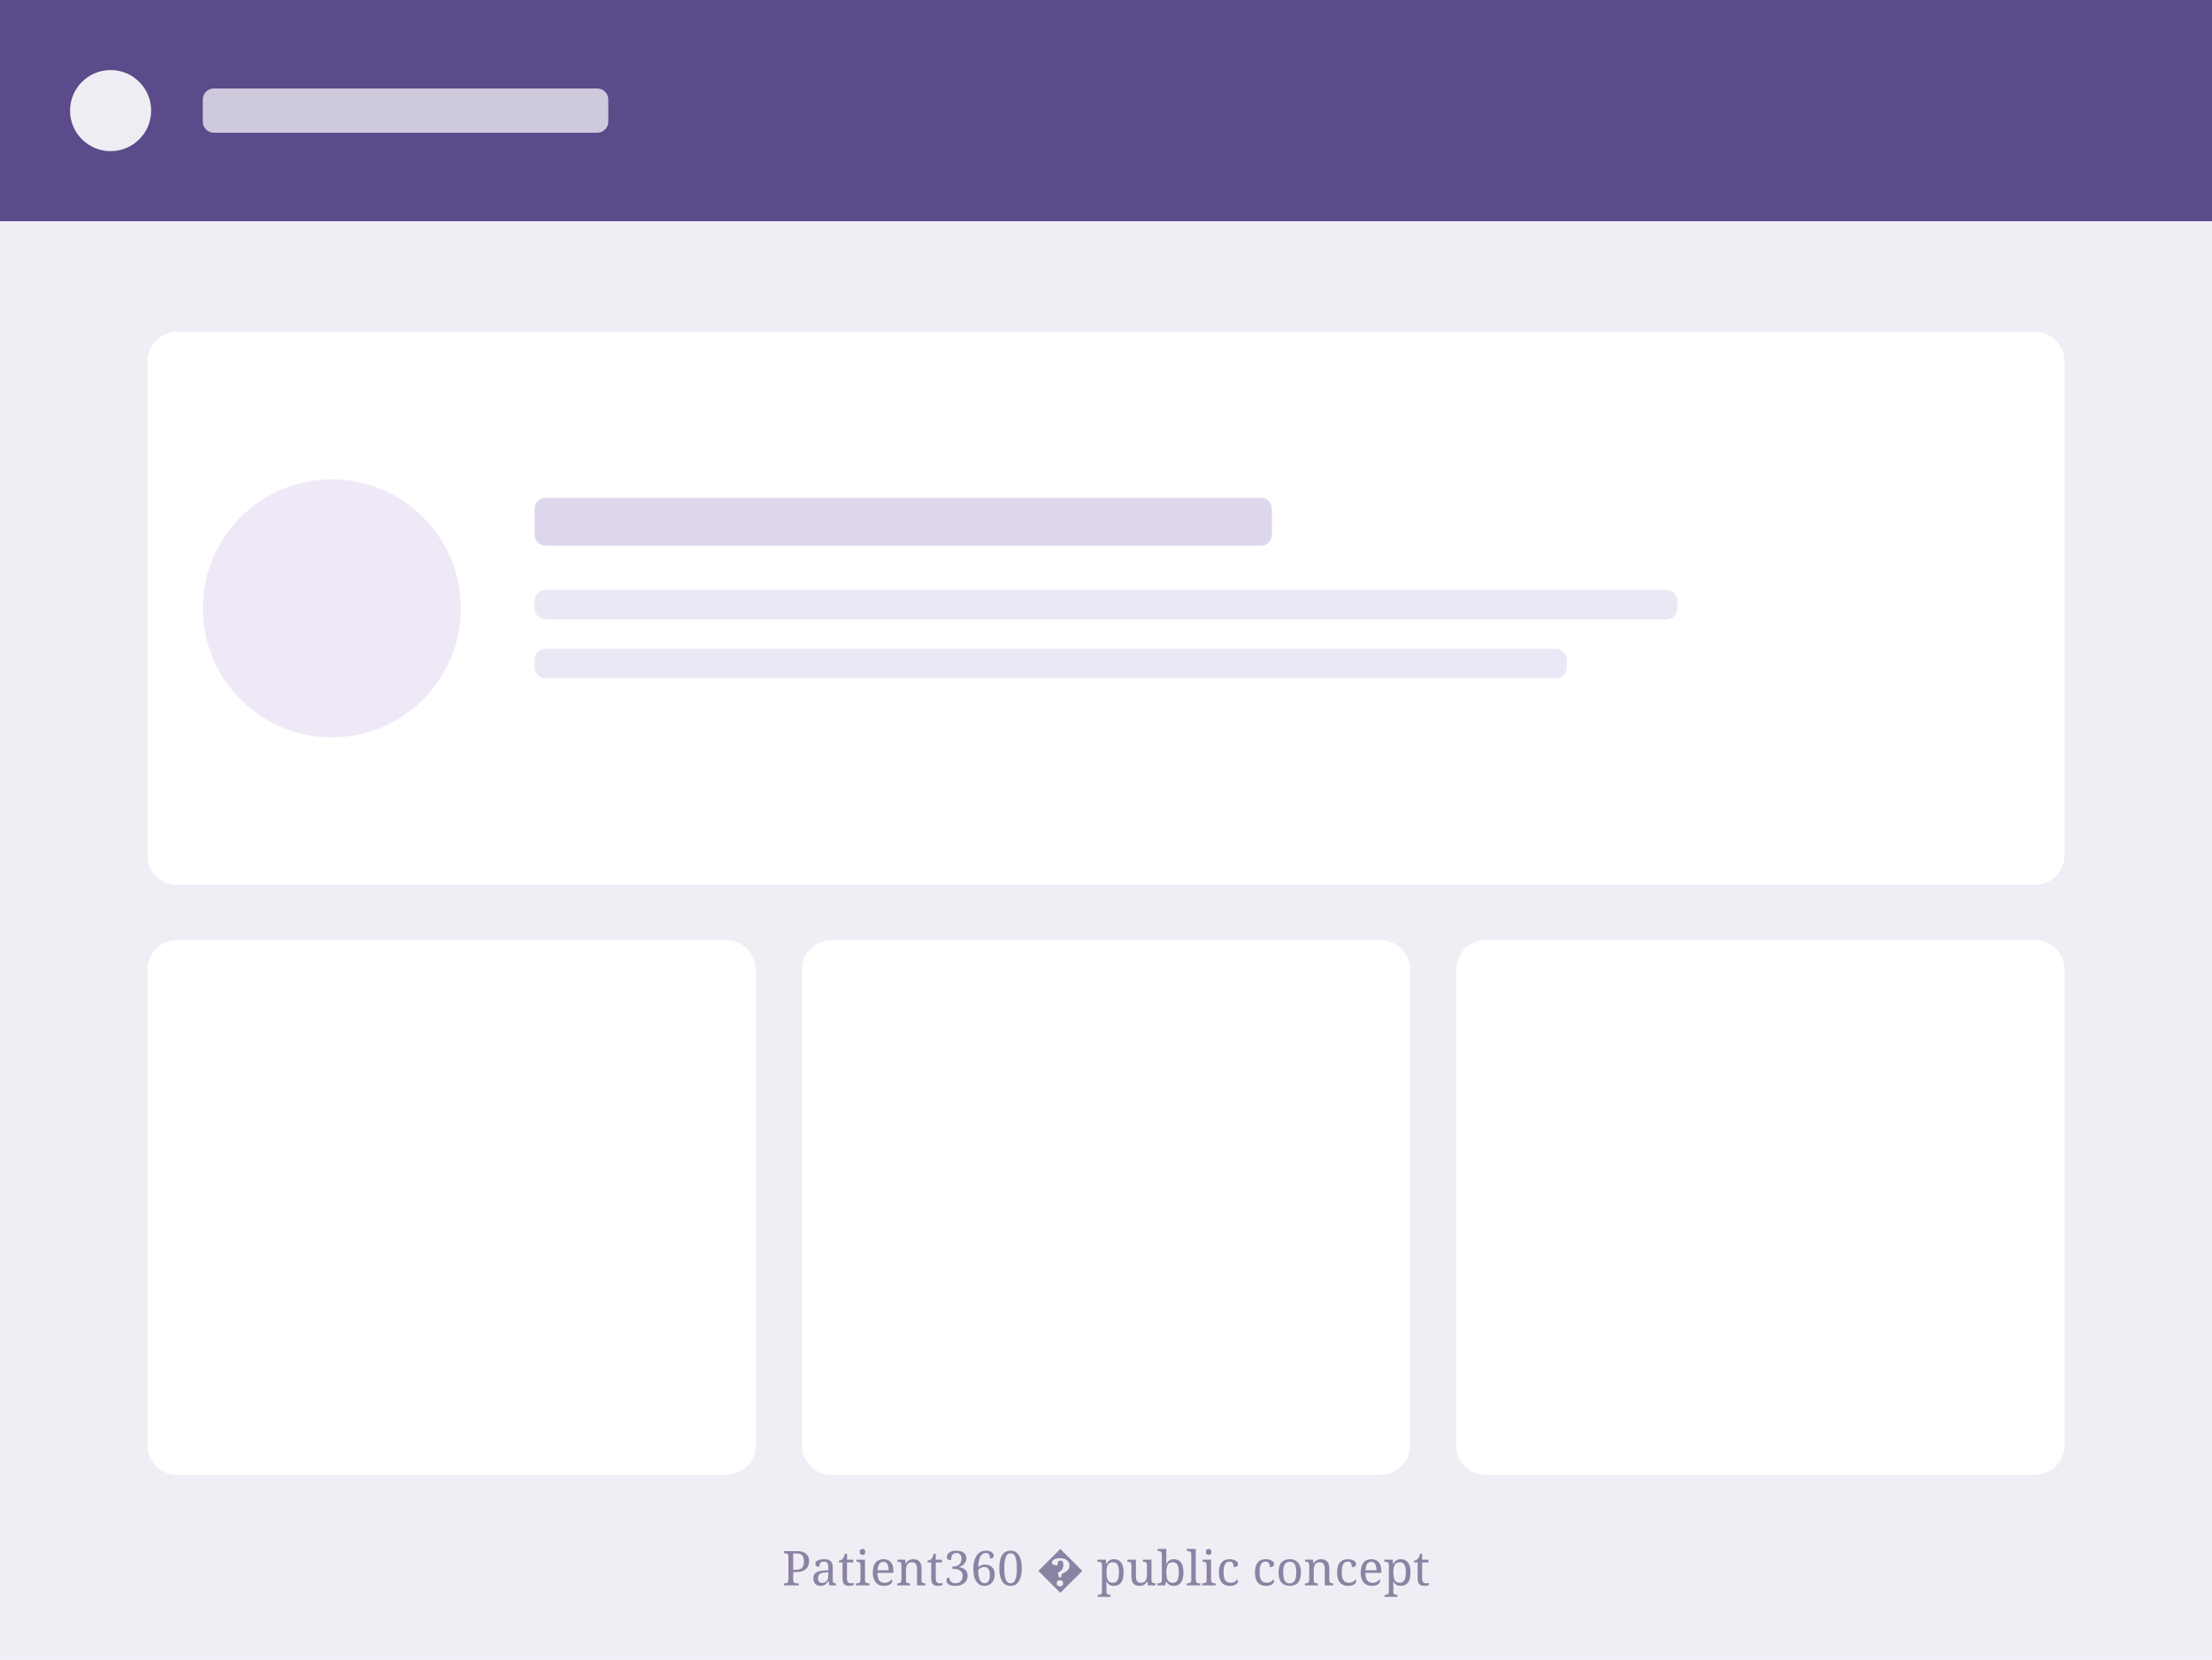
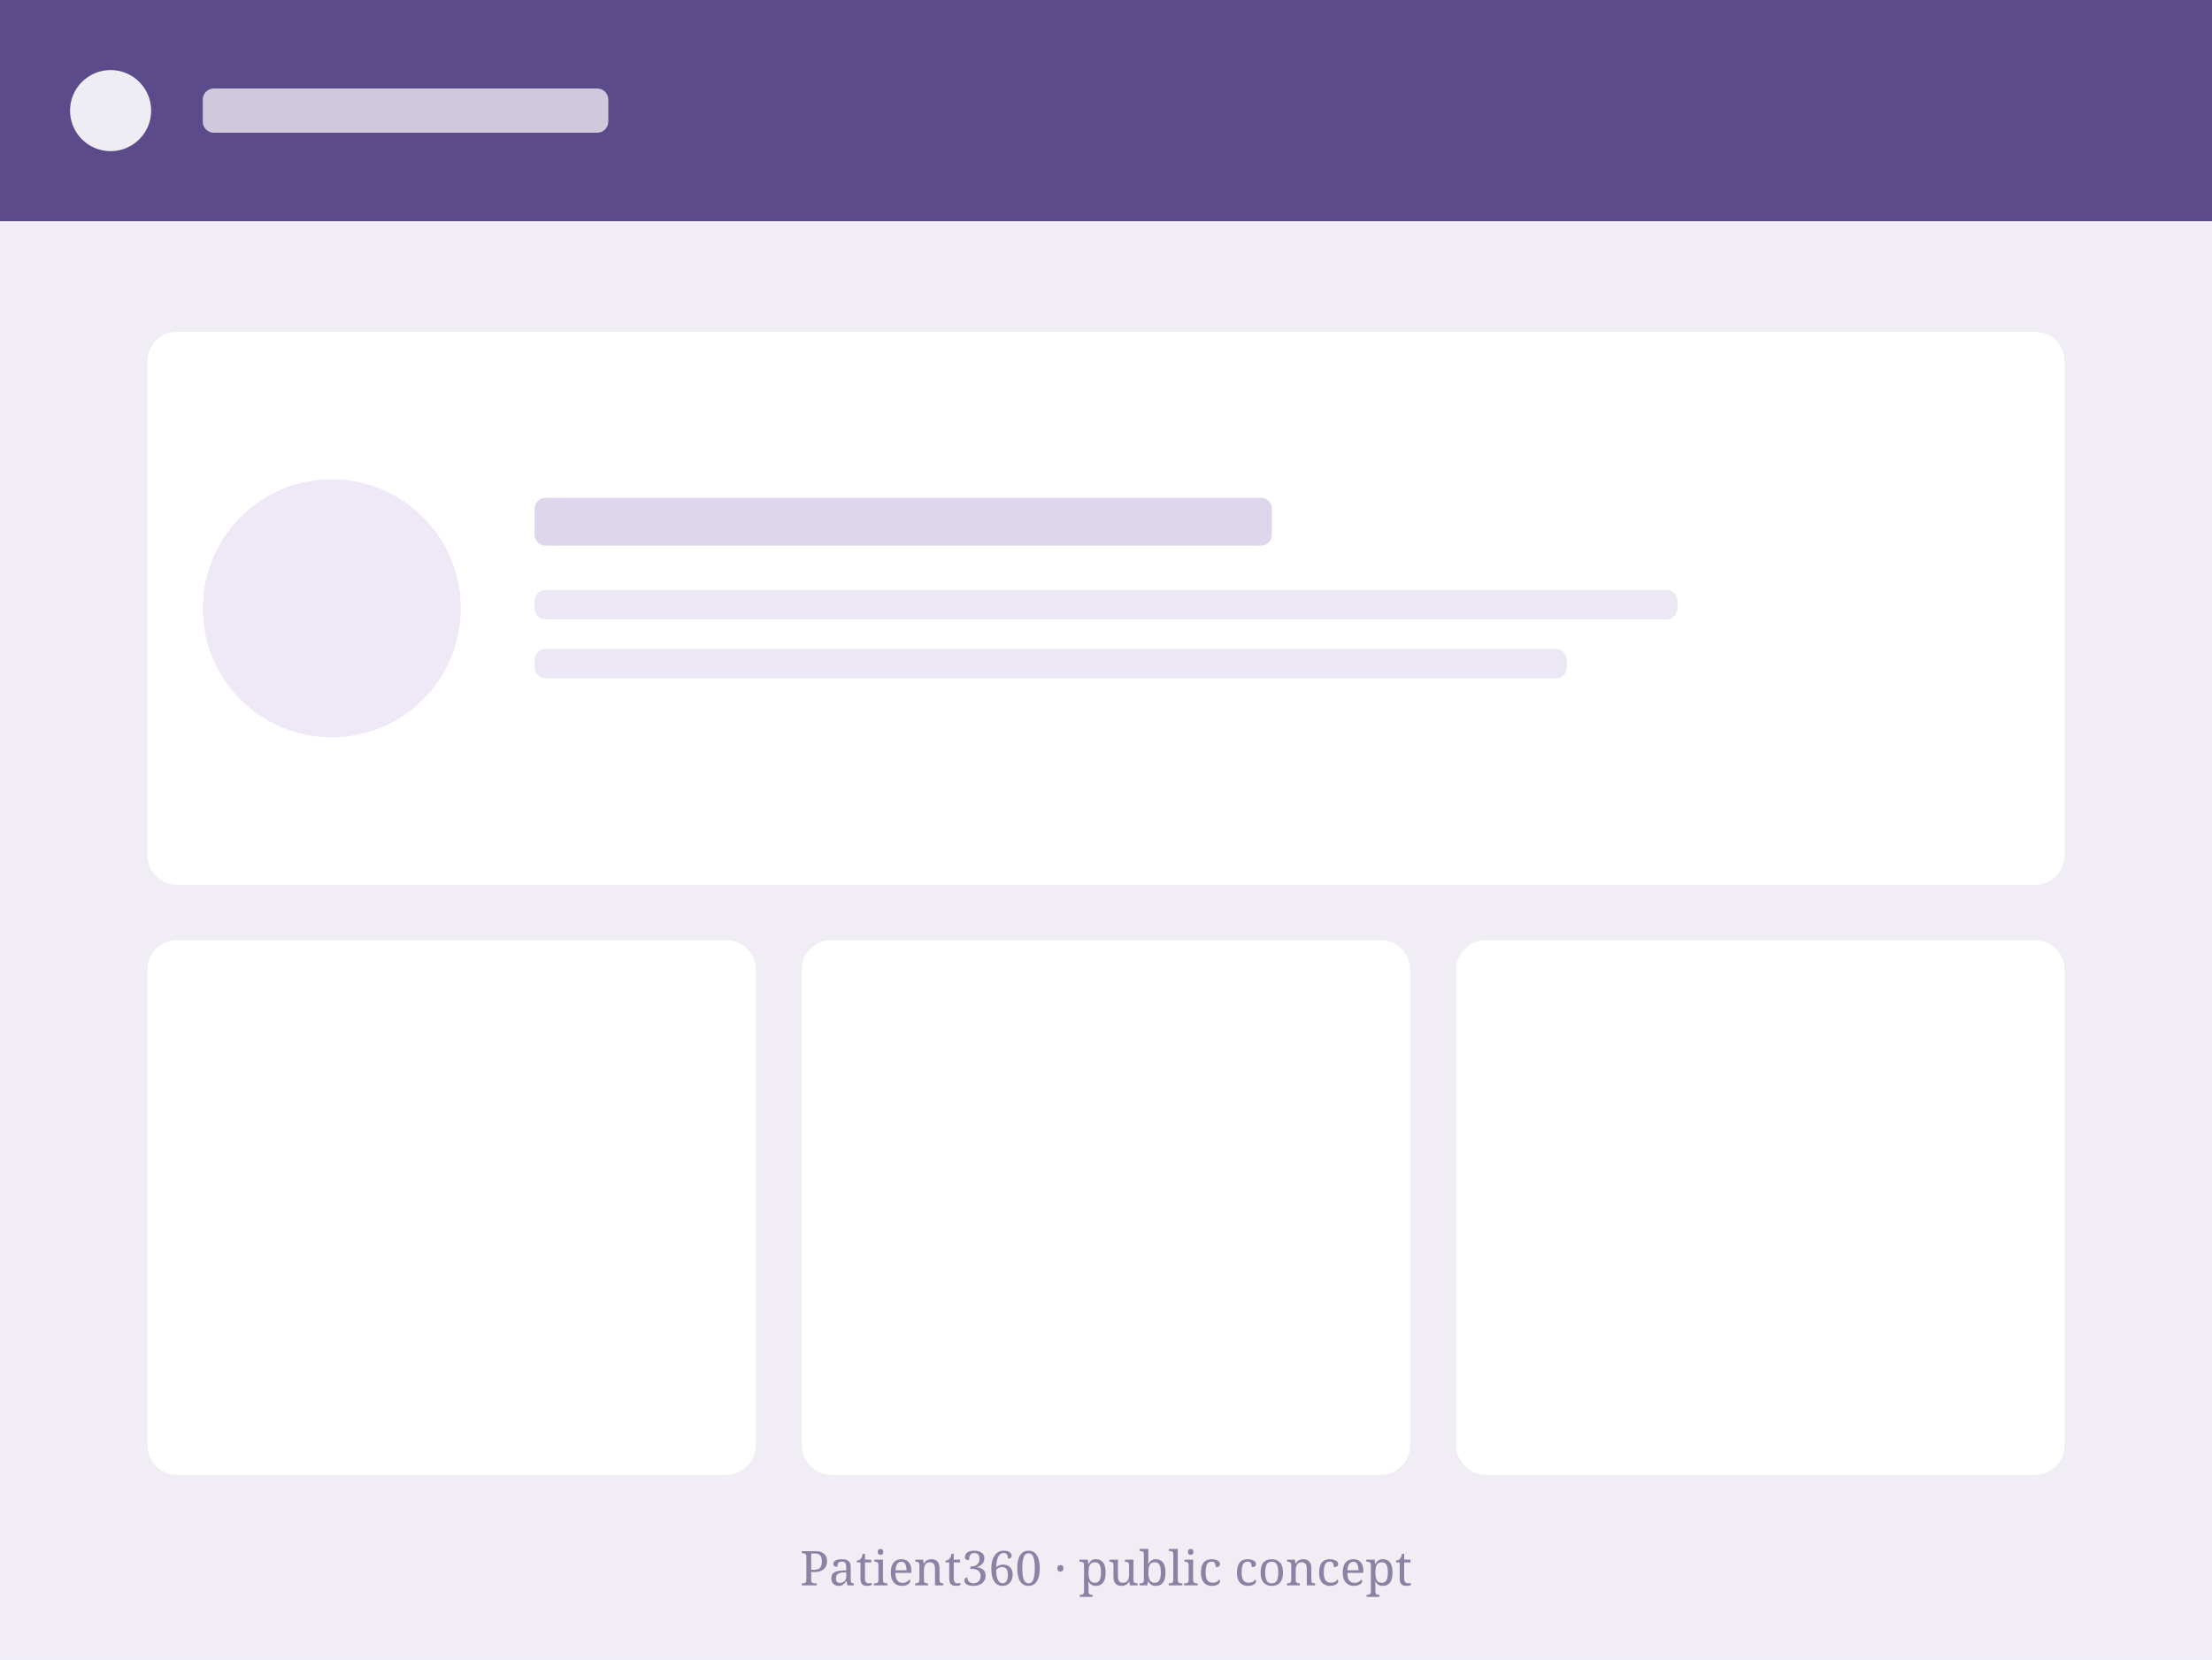
<svg xmlns="http://www.w3.org/2000/svg" width="1200" height="900" viewBox="0 0 1200 900" role="img" aria-label="Patient360 preview">
  <rect width="1200" height="900" fill="#f0eef4" />
  <rect x="0" y="0" width="1200" height="120" fill="#5b4b8a" />
  <circle cx="60" cy="60" r="22" fill="#ffffff" opacity="0.9" />
  <rect x="110" y="48" width="220" height="24" rx="6" fill="#ffffff" opacity="0.7" />
  <rect x="80" y="180" width="1040" height="300" rx="16" fill="#ffffff" />
  <rect x="80" y="510" width="330" height="290" rx="16" fill="#ffffff" />
  <rect x="435" y="510" width="330" height="290" rx="16" fill="#ffffff" />
  <rect x="790" y="510" width="330" height="290" rx="16" fill="#ffffff" />
  <circle cx="180" cy="330" r="70" fill="#efe9f7" />
  <rect x="290" y="270" width="400" height="26" rx="6" fill="#ded6ec" />
  <rect x="290" y="320" width="620" height="16" rx="6" fill="#ece7f4" />
  <rect x="290" y="352" width="560" height="16" rx="6" fill="#ece7f4" />
-   <text x="600" y="860" font-family="Georgia, serif" font-size="26" fill="#8b83a3" text-anchor="middle">Patient360 � public concept</text>
+   <text x="600" y="860" font-family="Georgia, serif" font-size="26" fill="#8b83a3" text-anchor="middle">Patient360 · public concept</text>
</svg>
